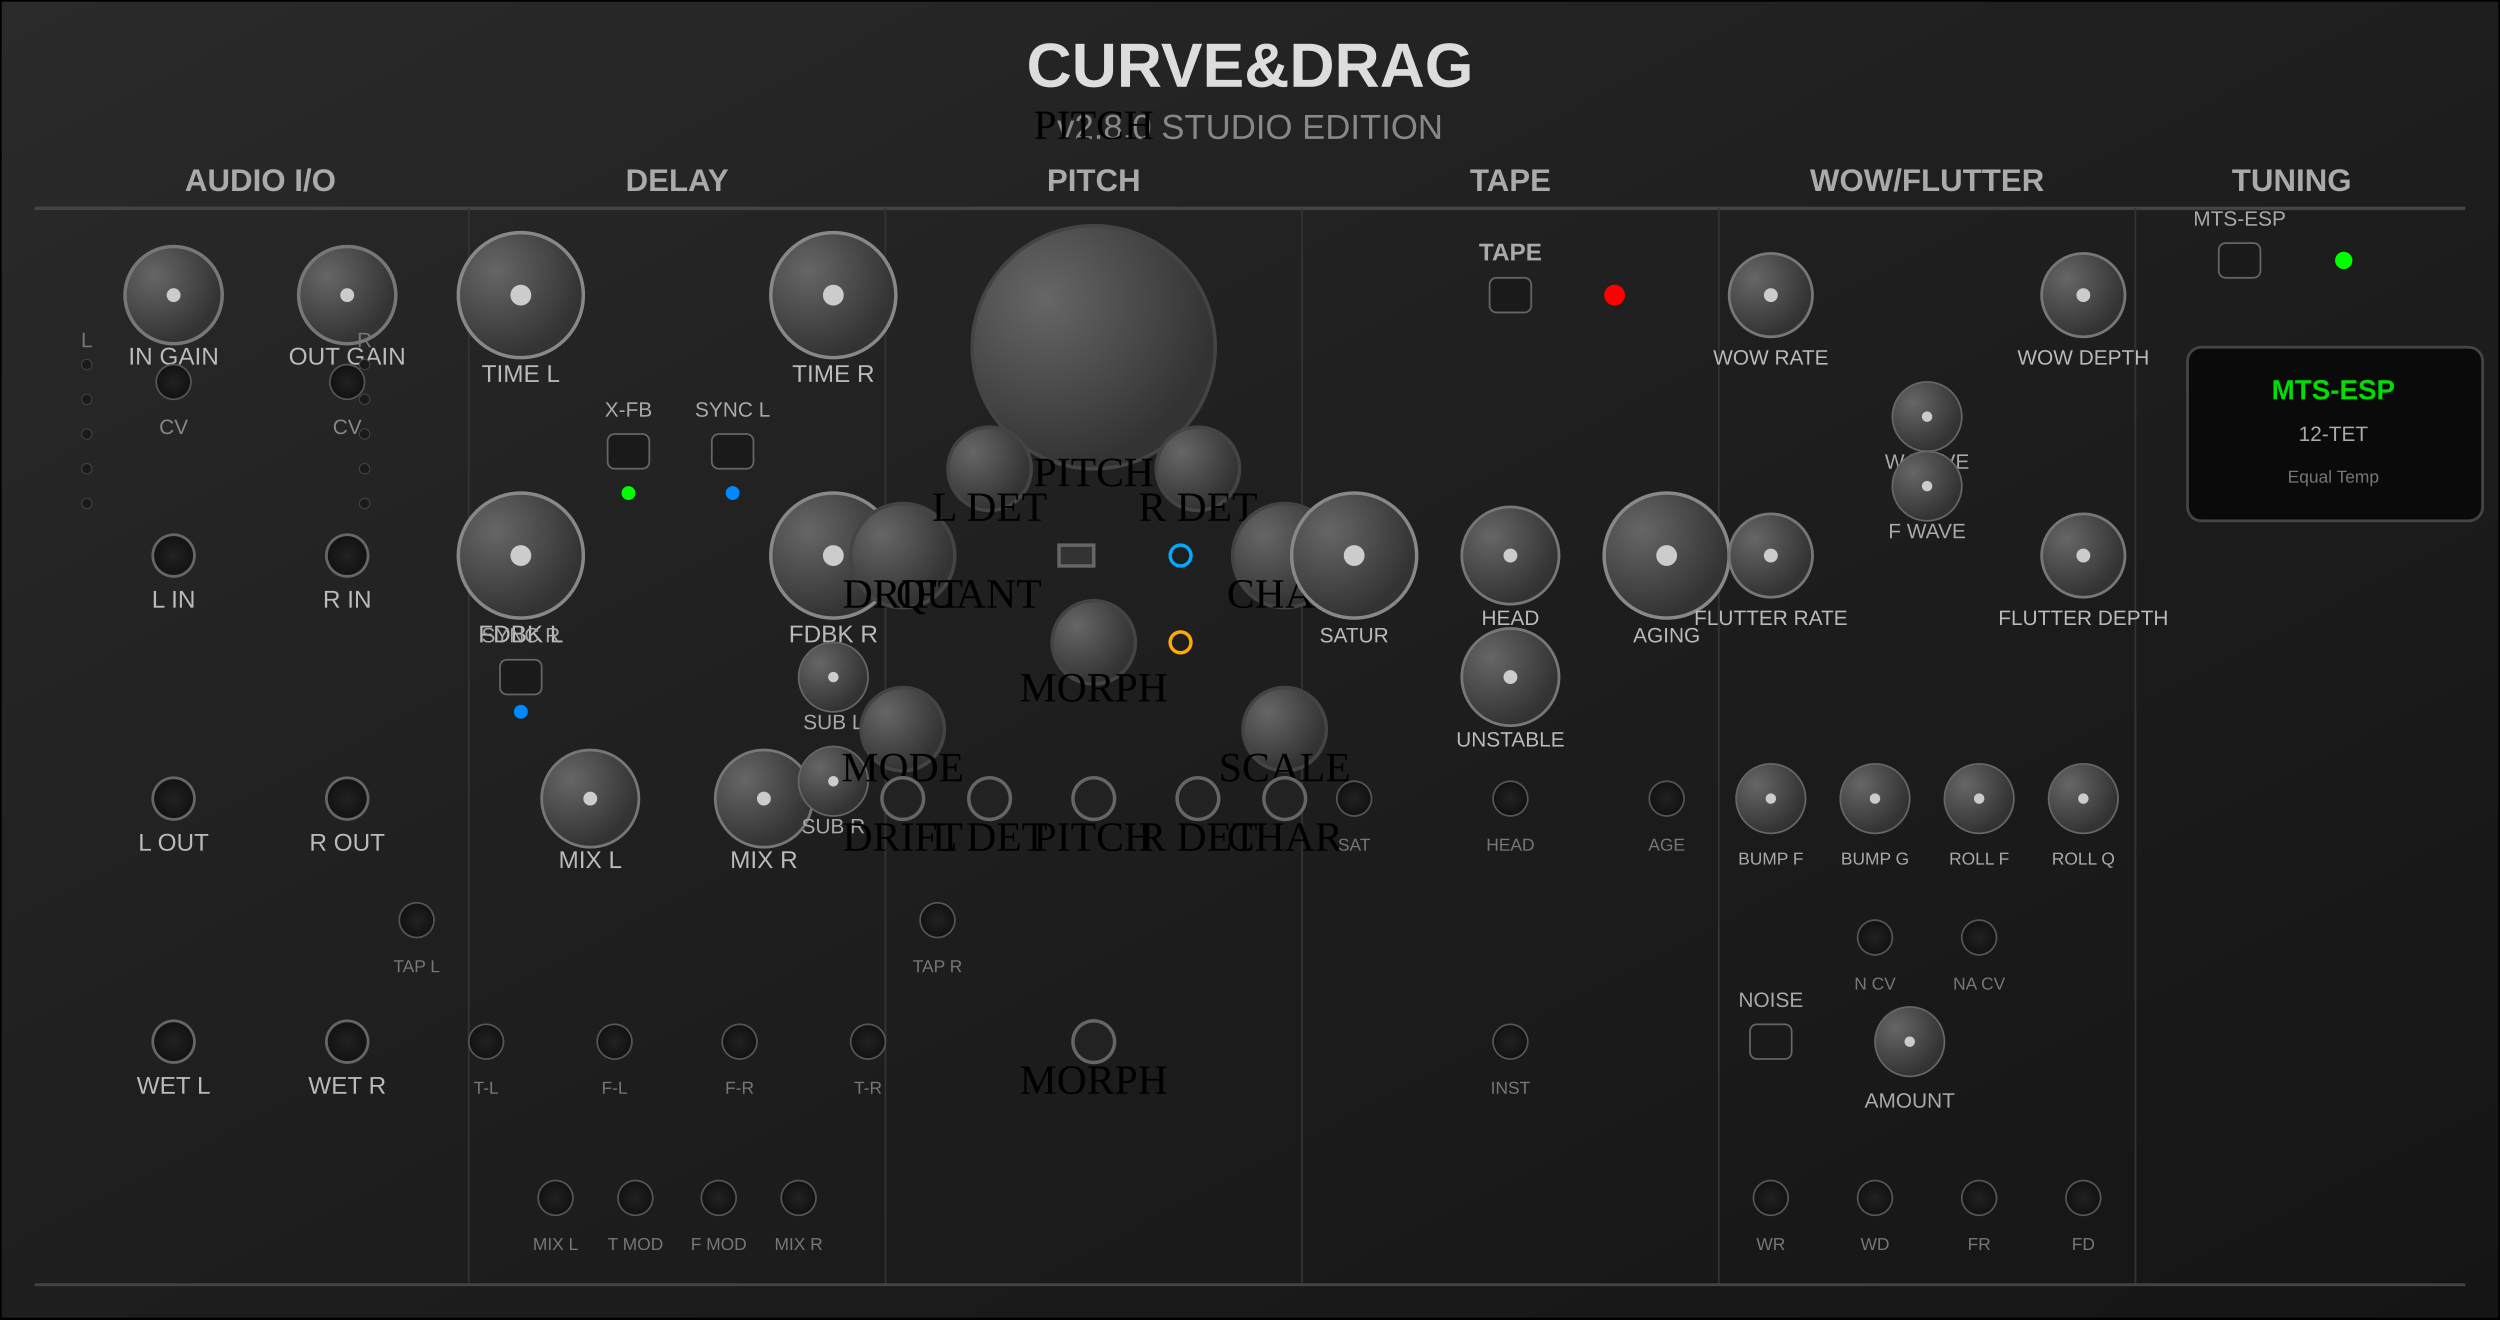
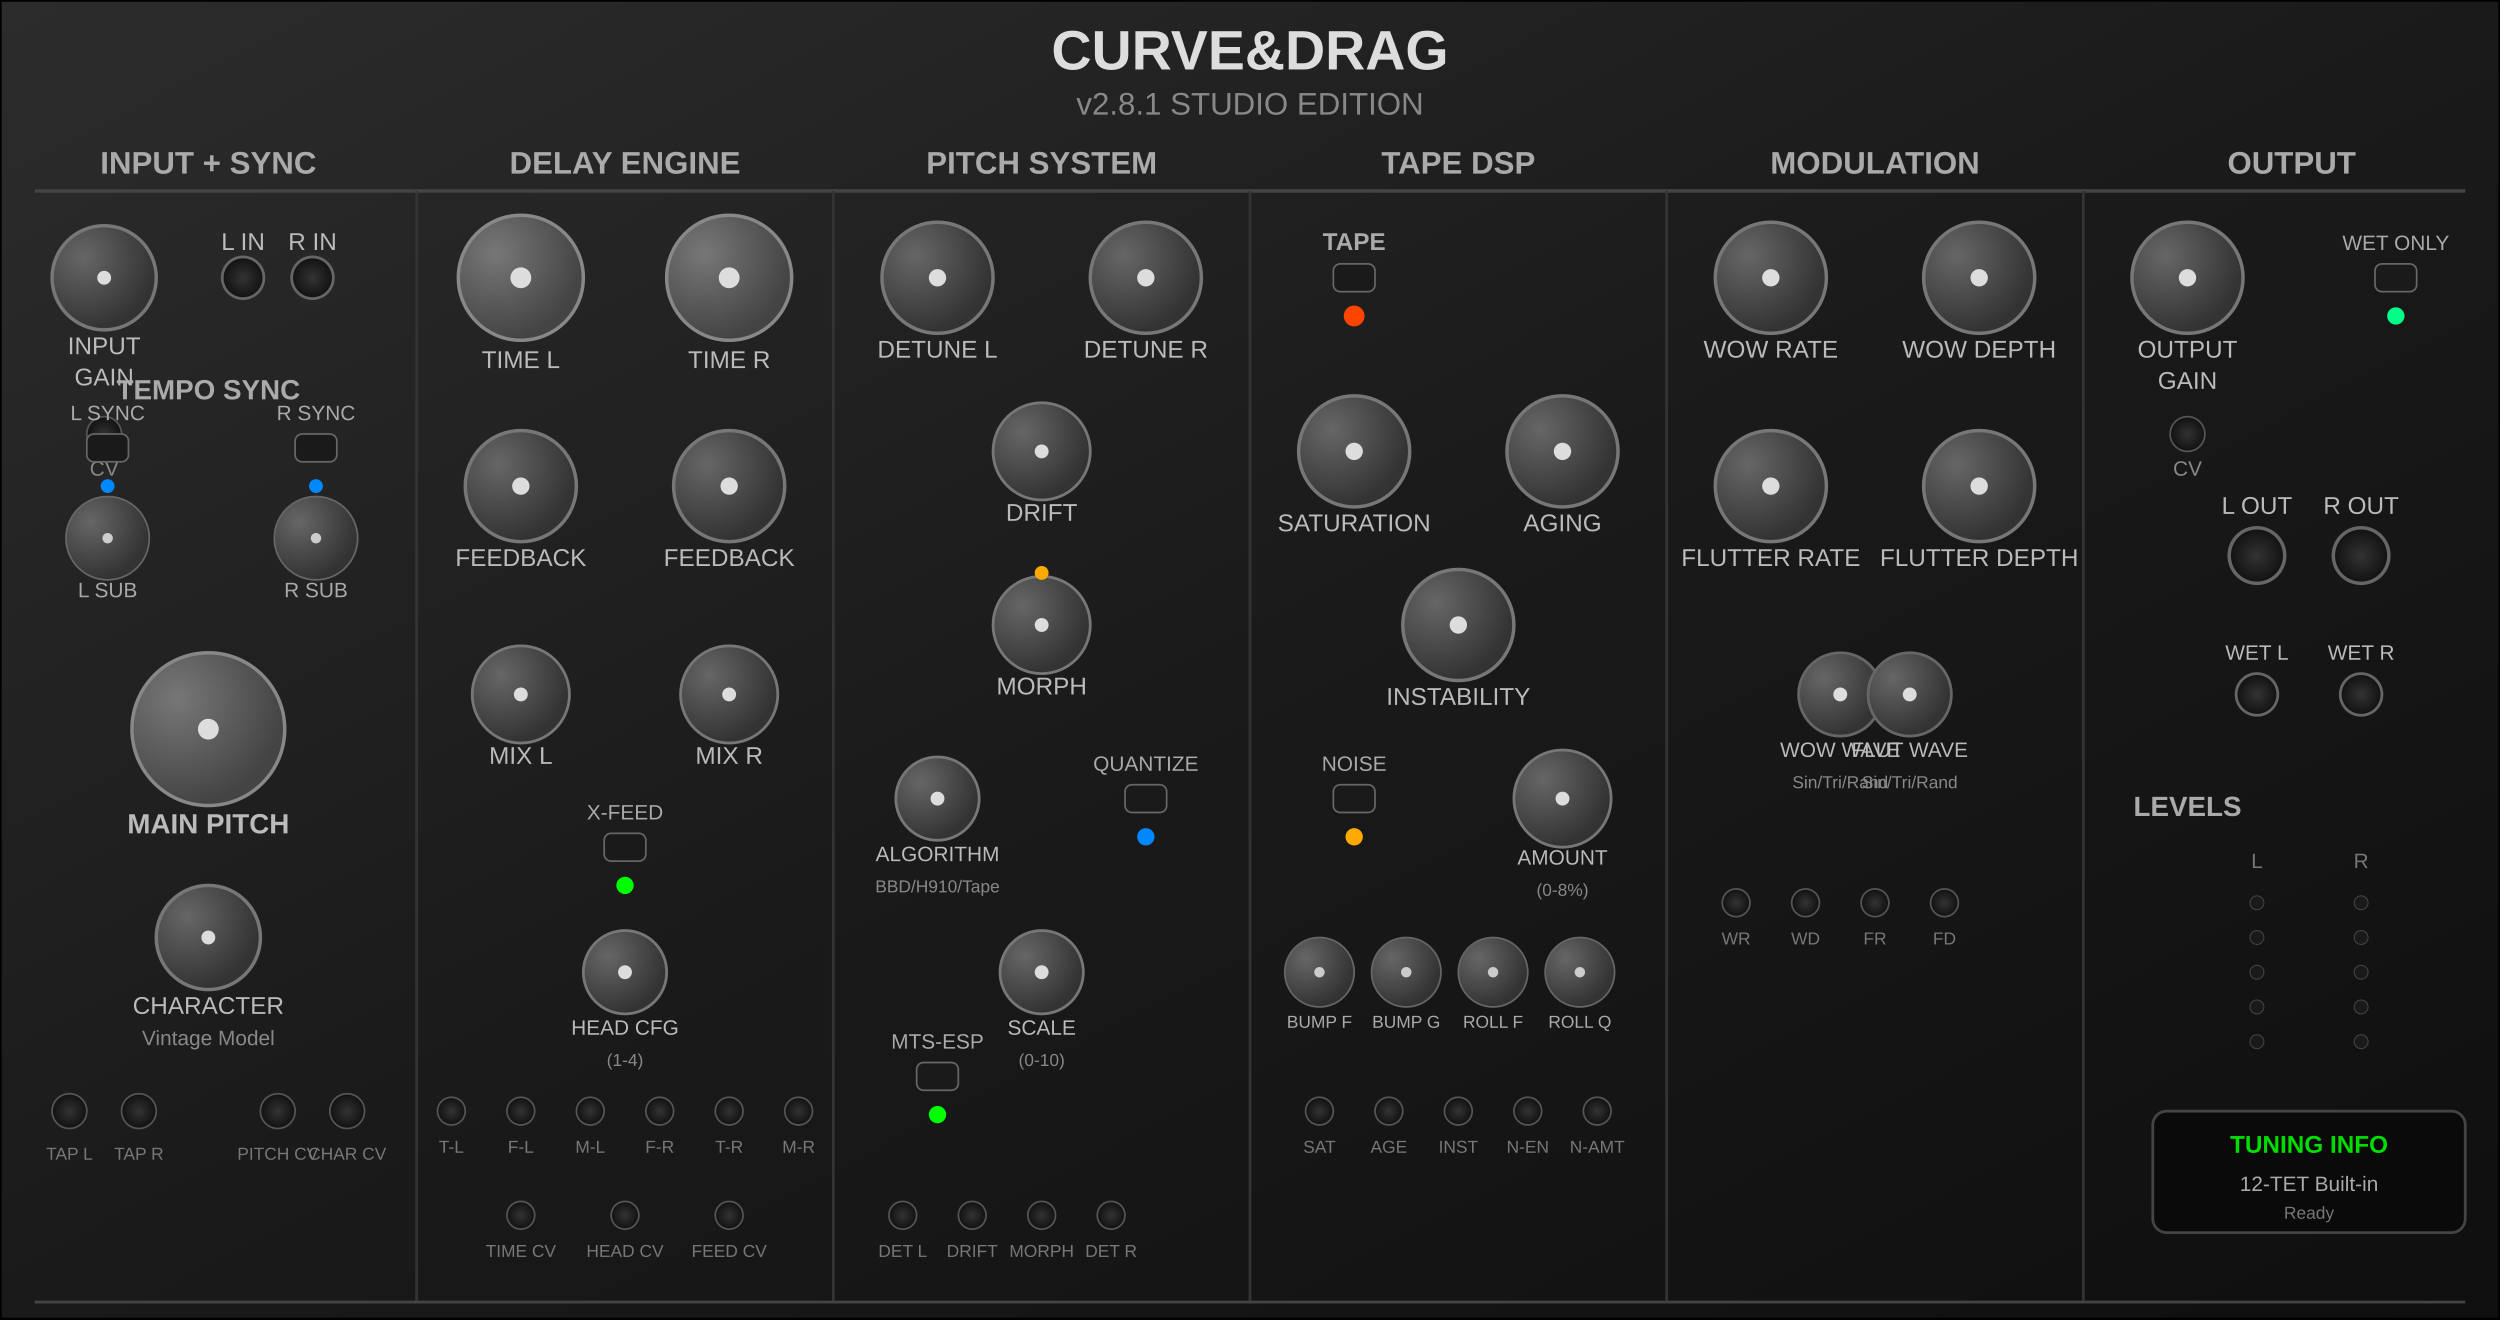
<svg xmlns="http://www.w3.org/2000/svg" width="720" height="380" viewBox="0 0 720 380">
  <defs>
    <linearGradient id="panelGrad" x1="0%" y1="0%" x2="100%" y2="100%">
-       <stop offset="0%" style="stop-color:#2a2a2a;stop-opacity:1" />
-       <stop offset="50%" style="stop-color:#1e1e1e;stop-opacity:1" />
-       <stop offset="100%" style="stop-color:#151515;stop-opacity:1" />
+       <stop offset="0%" style="stop-color:#2c2c2c;stop-opacity:1" />
+       <stop offset="50%" style="stop-color:#1a1a1a;stop-opacity:1" />
+       <stop offset="100%" style="stop-color:#0f0f0f;stop-opacity:1" />
    </linearGradient>
    <radialGradient id="knobGrad" cx="30%" cy="30%" r="70%">
      <stop offset="0%" style="stop-color:#666;stop-opacity:1" />
      <stop offset="100%" style="stop-color:#333;stop-opacity:1" />
    </radialGradient>
+     <radialGradient id="largeKnobGrad" cx="30%" cy="30%" r="70%">
+       <stop offset="0%" style="stop-color:#777;stop-opacity:1" />
+       <stop offset="100%" style="stop-color:#444;stop-opacity:1" />
+     </radialGradient>
    <radialGradient id="portGrad" cx="50%" cy="50%" r="50%">
-       <stop offset="0%" style="stop-color:#222;stop-opacity:1" />
+       <stop offset="0%" style="stop-color:#333;stop-opacity:1" />
      <stop offset="100%" style="stop-color:#111;stop-opacity:1" />
    </radialGradient>
  </defs>
  <rect x="0" y="0" width="720" height="380" fill="url(#panelGrad)" stroke="#000" stroke-width="1" />
-   <text x="360" y="25" font-family="Arial, sans-serif" font-size="18" font-weight="bold" text-anchor="middle" fill="#ddd">CURVE&amp;DRAG</text>
-   <text x="360" y="40" font-family="Arial, sans-serif" font-size="10" text-anchor="middle" fill="#888">v2.8.0 STUDIO EDITION</text>
-   <text x="75" y="55" font-family="Arial, sans-serif" font-size="9" font-weight="bold" text-anchor="middle" fill="#aaa">AUDIO I/O</text>
-   <text x="195" y="55" font-family="Arial, sans-serif" font-size="9" font-weight="bold" text-anchor="middle" fill="#aaa">DELAY</text>
-   <text x="315" y="55" font-family="Arial, sans-serif" font-size="9" font-weight="bold" text-anchor="middle" fill="#aaa">PITCH</text>
-   <text x="435" y="55" font-family="Arial, sans-serif" font-size="9" font-weight="bold" text-anchor="middle" fill="#aaa">TAPE</text>
-   <text x="555" y="55" font-family="Arial, sans-serif" font-size="9" font-weight="bold" text-anchor="middle" fill="#aaa">WOW/FLUTTER</text>
-   <text x="660" y="55" font-family="Arial, sans-serif" font-size="9" font-weight="bold" text-anchor="middle" fill="#aaa">TUNING</text>
-   <line x1="10" y1="60" x2="710" y2="60" stroke="#444" stroke-width="1" />
-   <line x1="135" y1="60" x2="135" y2="370" stroke="#333" stroke-width="0.5" />
-   <line x1="255" y1="60" x2="255" y2="370" stroke="#333" stroke-width="0.5" />
-   <line x1="375" y1="60" x2="375" y2="370" stroke="#333" stroke-width="0.5" />
-   <line x1="495" y1="60" x2="495" y2="370" stroke="#333" stroke-width="0.5" />
-   <line x1="615" y1="60" x2="615" y2="370" stroke="#333" stroke-width="0.5" />
-   <circle cx="50" cy="85" r="14" fill="url(#knobGrad)" stroke="#777" stroke-width="1" />
-   <circle cx="50" cy="85" r="2" fill="#ccc" />
-   <text x="50" y="105" font-family="Arial, sans-serif" font-size="7" text-anchor="middle" fill="#bbb">IN GAIN</text>
-   <circle cx="100" cy="85" r="14" fill="url(#knobGrad)" stroke="#777" stroke-width="1" />
-   <circle cx="100" cy="85" r="2" fill="#ccc" />
-   <text x="100" y="105" font-family="Arial, sans-serif" font-size="7" text-anchor="middle" fill="#bbb">OUT GAIN</text>
-   <circle cx="50" cy="110" r="5" fill="url(#portGrad)" stroke="#555" stroke-width="0.5" />
-   <text x="50" y="125" font-family="Arial, sans-serif" font-size="6" text-anchor="middle" fill="#888">CV</text>
-   <circle cx="100" cy="110" r="5" fill="url(#portGrad)" stroke="#555" stroke-width="0.5" />
-   <text x="100" y="125" font-family="Arial, sans-serif" font-size="6" text-anchor="middle" fill="#888">CV</text>
-   <text x="25" y="100" font-family="Arial, sans-serif" font-size="6" text-anchor="middle" fill="#777">L</text>
-   <text x="105" y="100" font-family="Arial, sans-serif" font-size="6" text-anchor="middle" fill="#777">R</text>
-   <circle cx="25" cy="105" r="1.5" fill="#1a1a1a" stroke="#444" stroke-width="0.3" />
-   <circle cx="25" cy="115" r="1.5" fill="#1a1a1a" stroke="#444" stroke-width="0.3" />
-   <circle cx="25" cy="125" r="1.5" fill="#1a1a1a" stroke="#444" stroke-width="0.3" />
-   <circle cx="25" cy="135" r="1.5" fill="#1a1a1a" stroke="#444" stroke-width="0.3" />
-   <circle cx="25" cy="145" r="1.5" fill="#1a1a1a" stroke="#444" stroke-width="0.3" />
-   <circle cx="105" cy="105" r="1.5" fill="#1a1a1a" stroke="#444" stroke-width="0.3" />
-   <circle cx="105" cy="115" r="1.5" fill="#1a1a1a" stroke="#444" stroke-width="0.3" />
-   <circle cx="105" cy="125" r="1.5" fill="#1a1a1a" stroke="#444" stroke-width="0.3" />
-   <circle cx="105" cy="135" r="1.5" fill="#1a1a1a" stroke="#444" stroke-width="0.3" />
-   <circle cx="105" cy="145" r="1.5" fill="#1a1a1a" stroke="#444" stroke-width="0.3" />
-   <circle cx="50" cy="160" r="6" fill="url(#portGrad)" stroke="#666" stroke-width="0.8" />
-   <text x="50" y="175" font-family="Arial, sans-serif" font-size="7" text-anchor="middle" fill="#bbb">L IN</text>
-   <circle cx="100" cy="160" r="6" fill="url(#portGrad)" stroke="#666" stroke-width="0.8" />
-   <text x="100" y="175" font-family="Arial, sans-serif" font-size="7" text-anchor="middle" fill="#bbb">R IN</text>
-   <circle cx="50" cy="230" r="6" fill="url(#portGrad)" stroke="#666" stroke-width="0.8" />
-   <text x="50" y="245" font-family="Arial, sans-serif" font-size="7" text-anchor="middle" fill="#bbb">L OUT</text>
-   <circle cx="100" cy="230" r="6" fill="url(#portGrad)" stroke="#666" stroke-width="0.8" />
-   <text x="100" y="245" font-family="Arial, sans-serif" font-size="7" text-anchor="middle" fill="#bbb">R OUT</text>
-   <circle cx="50" cy="300" r="6" fill="url(#portGrad)" stroke="#666" stroke-width="0.8" />
-   <text x="50" y="315" font-family="Arial, sans-serif" font-size="7" text-anchor="middle" fill="#bbb">WET L</text>
-   <circle cx="100" cy="300" r="6" fill="url(#portGrad)" stroke="#666" stroke-width="0.8" />
-   <text x="100" y="315" font-family="Arial, sans-serif" font-size="7" text-anchor="middle" fill="#bbb">WET R</text>
-   <circle cx="150" cy="85" r="18" fill="url(#knobGrad)" stroke="#888" stroke-width="1" />
-   <circle cx="150" cy="85" r="3" fill="#ccc" />
-   <text x="150" y="110" font-family="Arial, sans-serif" font-size="7" text-anchor="middle" fill="#bbb">TIME L</text>
-   <circle cx="240" cy="85" r="18" fill="url(#knobGrad)" stroke="#888" stroke-width="1" />
-   <circle cx="240" cy="85" r="3" fill="#ccc" />
-   <text x="240" y="110" font-family="Arial, sans-serif" font-size="7" text-anchor="middle" fill="#bbb">TIME R</text>
-   <circle cx="150" cy="160" r="18" fill="url(#knobGrad)" stroke="#888" stroke-width="1" />
-   <circle cx="150" cy="160" r="3" fill="#ccc" />
-   <text x="150" y="185" font-family="Arial, sans-serif" font-size="7" text-anchor="middle" fill="#bbb">FDBK L</text>
-   <circle cx="240" cy="160" r="18" fill="url(#knobGrad)" stroke="#888" stroke-width="1" />
-   <circle cx="240" cy="160" r="3" fill="#ccc" />
-   <text x="240" y="185" font-family="Arial, sans-serif" font-size="7" text-anchor="middle" fill="#bbb">FDBK R</text>
-   <rect x="175" y="125" width="12" height="10" rx="2" fill="#1a1a1a" stroke="#666" stroke-width="0.5" />
-   <text x="181" y="120" font-family="Arial, sans-serif" font-size="6" text-anchor="middle" fill="#aaa">X-FB</text>
-   <circle cx="181" cy="142" r="2" fill="#00ff00" />
-   <rect x="205" y="125" width="12" height="10" rx="2" fill="#1a1a1a" stroke="#666" stroke-width="0.5" />
-   <text x="211" y="120" font-family="Arial, sans-serif" font-size="6" text-anchor="middle" fill="#aaa">SYNC L</text>
-   <circle cx="211" cy="142" r="2" fill="#0088ff" />
-   <rect x="144" y="190" width="12" height="10" rx="2" fill="#1a1a1a" stroke="#666" stroke-width="0.5" />
-   <text x="150" y="185" font-family="Arial, sans-serif" font-size="6" text-anchor="middle" fill="#aaa">SYNC R</text>
-   <circle cx="150" cy="205" r="2" fill="#0088ff" />
-   <circle cx="170" cy="230" r="14" fill="url(#knobGrad)" stroke="#777" stroke-width="0.8" />
-   <circle cx="170" cy="230" r="2" fill="#ccc" />
-   <text x="170" y="250" font-family="Arial, sans-serif" font-size="7" text-anchor="middle" fill="#bbb">MIX L</text>
-   <circle cx="220" cy="230" r="14" fill="url(#knobGrad)" stroke="#777" stroke-width="0.8" />
-   <circle cx="220" cy="230" r="2" fill="#ccc" />
-   <text x="220" y="250" font-family="Arial, sans-serif" font-size="7" text-anchor="middle" fill="#bbb">MIX R</text>
-   <circle cx="240" cy="195" r="10" fill="url(#knobGrad)" stroke="#666" stroke-width="0.5" />
-   <circle cx="240" cy="195" r="1.5" fill="#ccc" />
-   <text x="240" y="210" font-family="Arial, sans-serif" font-size="6" text-anchor="middle" fill="#aaa">SUB L</text>
-   <circle cx="240" cy="225" r="10" fill="url(#knobGrad)" stroke="#666" stroke-width="0.5" />
-   <circle cx="240" cy="225" r="1.5" fill="#ccc" />
-   <text x="240" y="240" font-family="Arial, sans-serif" font-size="6" text-anchor="middle" fill="#aaa">SUB R</text>
-   <circle cx="120" cy="265" r="5" fill="url(#portGrad)" stroke="#555" stroke-width="0.5" />
-   <text x="120" y="280" font-family="Arial, sans-serif" font-size="5" text-anchor="middle" fill="#777">TAP L</text>
-   <circle cx="270" cy="265" r="5" fill="url(#portGrad)" stroke="#555" stroke-width="0.5" />
-   <text x="270" y="280" font-family="Arial, sans-serif" font-size="5" text-anchor="middle" fill="#777">TAP R</text>
-   <circle cx="140" cy="300" r="5" fill="url(#portGrad)" stroke="#555" stroke-width="0.5" />
-   <text x="140" y="315" font-family="Arial, sans-serif" font-size="5" text-anchor="middle" fill="#777">T-L</text>
-   <circle cx="177" cy="300" r="5" fill="url(#portGrad)" stroke="#555" stroke-width="0.5" />
-   <text x="177" y="315" font-family="Arial, sans-serif" font-size="5" text-anchor="middle" fill="#777">F-L</text>
-   <circle cx="213" cy="300" r="5" fill="url(#portGrad)" stroke="#555" stroke-width="0.5" />
-   <text x="213" y="315" font-family="Arial, sans-serif" font-size="5" text-anchor="middle" fill="#777">F-R</text>
-   <circle cx="250" cy="300" r="5" fill="url(#portGrad)" stroke="#555" stroke-width="0.5" />
-   <text x="250" y="315" font-family="Arial, sans-serif" font-size="5" text-anchor="middle" fill="#777">T-R</text>
-   <circle cx="160" cy="345" r="5" fill="url(#portGrad)" stroke="#555" stroke-width="0.5" />
-   <text x="160" y="360" font-family="Arial, sans-serif" font-size="5" text-anchor="middle" fill="#777">MIX L</text>
-   <circle cx="183" cy="345" r="5" fill="url(#portGrad)" stroke="#555" stroke-width="0.5" />
-   <text x="183" y="360" font-family="Arial, sans-serif" font-size="5" text-anchor="middle" fill="#777">T MOD</text>
-   <circle cx="207" cy="345" r="5" fill="url(#portGrad)" stroke="#555" stroke-width="0.5" />
-   <text x="207" y="360" font-family="Arial, sans-serif" font-size="5" text-anchor="middle" fill="#777">F MOD</text>
-   <circle cx="230" cy="345" r="5" fill="url(#portGrad)" stroke="#555" stroke-width="0.5" />
-   <text x="230" y="360" font-family="Arial, sans-serif" font-size="5" text-anchor="middle" fill="#777">MIX R</text>
-   <text x="315" y="40" text-anchor="middle" class="section-title">PITCH</text>
-   <circle cx="315" cy="100" r="35" fill="url(#knobGrad)" stroke="#444" />
-   <text x="315" y="140" text-anchor="middle" class="label">PITCH</text>
-   <circle cx="260" cy="160" r="15" fill="url(#knobGrad)" stroke="#444" />
-   <text x="260" y="175" text-anchor="middle" class="label">DRIFT</text>
-   <circle cx="285" cy="135" r="12" fill="url(#knobGrad)" stroke="#444" />
-   <text x="285" y="150" text-anchor="middle" class="small-label">L DET</text>
-   <circle cx="345" cy="135" r="12" fill="url(#knobGrad)" stroke="#444" />
-   <text x="345" y="150" text-anchor="middle" class="small-label">R DET</text>
-   <circle cx="370" cy="160" r="15" fill="url(#knobGrad)" stroke="#444" />
-   <text x="370" y="175" text-anchor="middle" class="label">CHAR</text>
-   <rect x="305" y="157" width="10" height="6" fill="#333" stroke="#666" />
-   <text x="300" y="175" text-anchor="end" class="label">QUANT</text>
-   <circle cx="340" cy="160" r="3" fill="none" stroke="#00aaff" />
-   <circle cx="315" cy="185" r="12" fill="url(#knobGrad)" stroke="#444" />
-   <text x="315" y="202" text-anchor="middle" class="label">MORPH</text>
-   <circle cx="340" cy="185" r="3" fill="none" stroke="#ffaa00" />
-   <circle cx="260" cy="210" r="12" fill="url(#knobGrad)" stroke="#444" />
-   <text x="260" y="225" text-anchor="middle" class="small-label">MODE</text>
-   <circle cx="370" cy="210" r="12" fill="url(#knobGrad)" stroke="#444" />
-   <text x="370" y="225" text-anchor="middle" class="small-label">SCALE</text>
-   <circle cx="260" cy="230" r="6" fill="#222" stroke="#666" />
-   <circle cx="285" cy="230" r="6" fill="#222" stroke="#666" />
-   <circle cx="315" cy="230" r="6" fill="#222" stroke="#666" />
-   <circle cx="345" cy="230" r="6" fill="#222" stroke="#666" />
-   <circle cx="370" cy="230" r="6" fill="#222" stroke="#666" />
-   <circle cx="315" cy="300" r="6" fill="#222" stroke="#666" />
-   <text x="260" y="245" text-anchor="middle" class="cv-label">DRIFT</text>
-   <text x="285" y="245" text-anchor="middle" class="cv-label">L DET</text>
-   <text x="315" y="245" text-anchor="middle" class="cv-label">PITCH</text>
-   <text x="345" y="245" text-anchor="middle" class="cv-label">R DET</text>
-   <text x="370" y="245" text-anchor="middle" class="cv-label">CHAR</text>
-   <text x="315" y="315" text-anchor="middle" class="cv-label">MORPH</text>
-   <rect x="429" y="80" width="12" height="10" rx="2" fill="#1a1a1a" stroke="#666" stroke-width="0.5" />
-   <text x="435" y="75" font-family="Arial, sans-serif" font-size="7" font-weight="bold" text-anchor="middle" fill="#aaa">TAPE</text>
-   <circle cx="465" cy="85" r="3" fill="#ff0000" />
-   <circle cx="390" cy="160" r="18" fill="url(#knobGrad)" stroke="#888" stroke-width="1" />
-   <circle cx="390" cy="160" r="3" fill="#ccc" />
-   <text x="390" y="185" font-family="Arial, sans-serif" font-size="6" text-anchor="middle" fill="#bbb">SATUR</text>
-   <circle cx="435" cy="160" r="14" fill="url(#knobGrad)" stroke="#777" stroke-width="0.8" />
-   <circle cx="435" cy="160" r="2" fill="#ccc" />
-   <text x="435" y="180" font-family="Arial, sans-serif" font-size="6" text-anchor="middle" fill="#bbb">HEAD</text>
-   <circle cx="480" cy="160" r="18" fill="url(#knobGrad)" stroke="#888" stroke-width="1" />
-   <circle cx="480" cy="160" r="3" fill="#ccc" />
-   <text x="480" y="185" font-family="Arial, sans-serif" font-size="6" text-anchor="middle" fill="#bbb">AGING</text>
-   <circle cx="435" cy="195" r="14" fill="url(#knobGrad)" stroke="#777" stroke-width="0.8" />
-   <circle cx="435" cy="195" r="2" fill="#ccc" />
-   <text x="435" y="215" font-family="Arial, sans-serif" font-size="6" text-anchor="middle" fill="#bbb">UNSTABLE</text>
-   <circle cx="390" cy="230" r="5" fill="url(#portGrad)" stroke="#555" stroke-width="0.5" />
-   <text x="390" y="245" font-family="Arial, sans-serif" font-size="5" text-anchor="middle" fill="#777">SAT</text>
-   <circle cx="435" cy="230" r="5" fill="url(#portGrad)" stroke="#555" stroke-width="0.5" />
-   <text x="435" y="245" font-family="Arial, sans-serif" font-size="5" text-anchor="middle" fill="#777">HEAD</text>
-   <circle cx="480" cy="230" r="5" fill="url(#portGrad)" stroke="#555" stroke-width="0.5" />
-   <text x="480" y="245" font-family="Arial, sans-serif" font-size="5" text-anchor="middle" fill="#777">AGE</text>
-   <circle cx="435" cy="300" r="5" fill="url(#portGrad)" stroke="#555" stroke-width="0.5" />
-   <text x="435" y="315" font-family="Arial, sans-serif" font-size="5" text-anchor="middle" fill="#777">INST</text>
-   <circle cx="510" cy="85" r="12" fill="url(#knobGrad)" stroke="#777" stroke-width="0.8" />
-   <circle cx="510" cy="85" r="2" fill="#ccc" />
-   <text x="510" y="105" font-family="Arial, sans-serif" font-size="6" text-anchor="middle" fill="#bbb">WOW RATE</text>
-   <circle cx="600" cy="85" r="12" fill="url(#knobGrad)" stroke="#777" stroke-width="0.8" />
-   <circle cx="600" cy="85" r="2" fill="#ccc" />
-   <text x="600" y="105" font-family="Arial, sans-serif" font-size="6" text-anchor="middle" fill="#bbb">WOW DEPTH</text>
-   <circle cx="510" cy="160" r="12" fill="url(#knobGrad)" stroke="#777" stroke-width="0.8" />
-   <circle cx="510" cy="160" r="2" fill="#ccc" />
-   <text x="510" y="180" font-family="Arial, sans-serif" font-size="6" text-anchor="middle" fill="#bbb">FLUTTER RATE</text>
-   <circle cx="600" cy="160" r="12" fill="url(#knobGrad)" stroke="#777" stroke-width="0.8" />
-   <circle cx="600" cy="160" r="2" fill="#ccc" />
-   <text x="600" y="180" font-family="Arial, sans-serif" font-size="6" text-anchor="middle" fill="#bbb">FLUTTER DEPTH</text>
-   <circle cx="555" cy="120" r="10" fill="url(#knobGrad)" stroke="#666" stroke-width="0.5" />
-   <circle cx="555" cy="120" r="1.5" fill="#ccc" />
-   <text x="555" y="135" font-family="Arial, sans-serif" font-size="6" text-anchor="middle" fill="#aaa">W WAVE</text>
-   <circle cx="555" cy="140" r="10" fill="url(#knobGrad)" stroke="#666" stroke-width="0.5" />
-   <circle cx="555" cy="140" r="1.5" fill="#ccc" />
-   <text x="555" y="155" font-family="Arial, sans-serif" font-size="6" text-anchor="middle" fill="#aaa">F WAVE</text>
-   <circle cx="510" cy="230" r="10" fill="url(#knobGrad)" stroke="#666" stroke-width="0.5" />
-   <circle cx="510" cy="230" r="1.5" fill="#ccc" />
-   <text x="510" y="249" font-family="Arial, sans-serif" font-size="5" text-anchor="middle" fill="#aaa">BUMP F</text>
-   <circle cx="540" cy="230" r="10" fill="url(#knobGrad)" stroke="#666" stroke-width="0.5" />
-   <circle cx="540" cy="230" r="1.5" fill="#ccc" />
-   <text x="540" y="249" font-family="Arial, sans-serif" font-size="5" text-anchor="middle" fill="#aaa">BUMP G</text>
-   <circle cx="570" cy="230" r="10" fill="url(#knobGrad)" stroke="#666" stroke-width="0.5" />
-   <circle cx="570" cy="230" r="1.5" fill="#ccc" />
-   <text x="570" y="249" font-family="Arial, sans-serif" font-size="5" text-anchor="middle" fill="#aaa">ROLL F</text>
-   <circle cx="600" cy="230" r="10" fill="url(#knobGrad)" stroke="#666" stroke-width="0.5" />
-   <circle cx="600" cy="230" r="1.5" fill="#ccc" />
-   <text x="600" y="249" font-family="Arial, sans-serif" font-size="5" text-anchor="middle" fill="#aaa">ROLL Q</text>
-   <rect x="504" y="295" width="12" height="10" rx="2" fill="#1a1a1a" stroke="#666" stroke-width="0.5" />
-   <text x="510" y="290" font-family="Arial, sans-serif" font-size="6" text-anchor="middle" fill="#aaa">NOISE</text>
-   <circle cx="550" cy="300" r="10" fill="url(#knobGrad)" stroke="#666" stroke-width="0.5" />
-   <circle cx="550" cy="300" r="1.5" fill="#ccc" />
-   <text x="550" y="319" font-family="Arial, sans-serif" font-size="6" text-anchor="middle" fill="#aaa">AMOUNT</text>
-   <circle cx="540" cy="270" r="5" fill="url(#portGrad)" stroke="#555" stroke-width="0.5" />
-   <text x="540" y="285" font-family="Arial, sans-serif" font-size="5" text-anchor="middle" fill="#777">N CV</text>
-   <circle cx="570" cy="270" r="5" fill="url(#portGrad)" stroke="#555" stroke-width="0.5" />
-   <text x="570" y="285" font-family="Arial, sans-serif" font-size="5" text-anchor="middle" fill="#777">NA CV</text>
-   <circle cx="510" cy="345" r="5" fill="url(#portGrad)" stroke="#555" stroke-width="0.5" />
-   <text x="510" y="360" font-family="Arial, sans-serif" font-size="5" text-anchor="middle" fill="#777">WR</text>
-   <circle cx="540" cy="345" r="5" fill="url(#portGrad)" stroke="#555" stroke-width="0.5" />
-   <text x="540" y="360" font-family="Arial, sans-serif" font-size="5" text-anchor="middle" fill="#777">WD</text>
-   <circle cx="570" cy="345" r="5" fill="url(#portGrad)" stroke="#555" stroke-width="0.5" />
-   <text x="570" y="360" font-family="Arial, sans-serif" font-size="5" text-anchor="middle" fill="#777">FR</text>
-   <circle cx="600" cy="345" r="5" fill="url(#portGrad)" stroke="#555" stroke-width="0.5" />
-   <text x="600" y="360" font-family="Arial, sans-serif" font-size="5" text-anchor="middle" fill="#777">FD</text>
-   <rect x="639" y="70" width="12" height="10" rx="2" fill="#1a1a1a" stroke="#666" stroke-width="0.5" />
-   <text x="645" y="65" font-family="Arial, sans-serif" font-size="6" text-anchor="middle" fill="#aaa">MTS-ESP</text>
-   <circle cx="675" cy="75" r="2.5" fill="#00ff00" />
-   <rect x="630" y="100" width="85" height="50" rx="4" fill="#0a0a0a" stroke="#444" stroke-width="0.8" />
-   <text x="672" y="115" font-family="Arial, sans-serif" font-size="8" font-weight="bold" text-anchor="middle" fill="#00dd00">MTS-ESP</text>
-   <text x="672" y="127" font-family="Arial, sans-serif" font-size="6" text-anchor="middle" fill="#aaa">12-TET</text>
-   <text x="672" y="139" font-family="Arial, sans-serif" font-size="5" text-anchor="middle" fill="#777">Equal Temp</text>
-   <line x1="10" y1="370" x2="710" y2="370" stroke="#444" stroke-width="0.8" />
+   <text x="360" y="20" font-family="Arial, sans-serif" font-size="16" font-weight="bold" text-anchor="middle" fill="#ddd">CURVE&amp;DRAG</text>
+   <text x="360" y="33" font-family="Arial, sans-serif" font-size="9" text-anchor="middle" fill="#888">v2.8.1 STUDIO EDITION</text>
+   <text x="60" y="50" font-family="Arial, sans-serif" font-size="9" font-weight="bold" text-anchor="middle" fill="#aaa">INPUT + SYNC</text>
+   <text x="180" y="50" font-family="Arial, sans-serif" font-size="9" font-weight="bold" text-anchor="middle" fill="#aaa">DELAY ENGINE</text>
+   <text x="300" y="50" font-family="Arial, sans-serif" font-size="9" font-weight="bold" text-anchor="middle" fill="#aaa">PITCH SYSTEM</text>
+   <text x="420" y="50" font-family="Arial, sans-serif" font-size="9" font-weight="bold" text-anchor="middle" fill="#aaa">TAPE DSP</text>
+   <text x="540" y="50" font-family="Arial, sans-serif" font-size="9" font-weight="bold" text-anchor="middle" fill="#aaa">MODULATION</text>
+   <text x="660" y="50" font-family="Arial, sans-serif" font-size="9" font-weight="bold" text-anchor="middle" fill="#aaa">OUTPUT</text>
+   <line x1="10" y1="55" x2="710" y2="55" stroke="#444" stroke-width="1" />
+   <line x1="120" y1="55" x2="120" y2="375" stroke="#333" stroke-width="0.8" />
+   <line x1="240" y1="55" x2="240" y2="375" stroke="#333" stroke-width="0.8" />
+   <line x1="360" y1="55" x2="360" y2="375" stroke="#333" stroke-width="0.8" />
+   <line x1="480" y1="55" x2="480" y2="375" stroke="#333" stroke-width="0.8" />
+   <line x1="600" y1="55" x2="600" y2="375" stroke="#333" stroke-width="0.8" />
+   <circle cx="30" cy="80" r="15" fill="url(#knobGrad)" stroke="#777" stroke-width="1" />
+   <circle cx="30" cy="80" r="2" fill="#ddd" />
+   <text x="30" y="102" font-family="Arial, sans-serif" font-size="7" text-anchor="middle" fill="#bbb">INPUT</text>
+   <text x="30" y="111" font-family="Arial, sans-serif" font-size="7" text-anchor="middle" fill="#bbb">GAIN</text>
+   <circle cx="30" cy="125" r="5" fill="url(#portGrad)" stroke="#555" stroke-width="0.5" />
+   <text x="30" y="137" font-family="Arial, sans-serif" font-size="6" text-anchor="middle" fill="#888">CV</text>
+   <circle cx="70" cy="80" r="6" fill="url(#portGrad)" stroke="#666" stroke-width="0.8" />
+   <text x="70" y="72" font-family="Arial, sans-serif" font-size="7" text-anchor="middle" fill="#bbb">L IN</text>
+   <circle cx="90" cy="80" r="6" fill="url(#portGrad)" stroke="#666" stroke-width="0.8" />
+   <text x="90" y="72" font-family="Arial, sans-serif" font-size="7" text-anchor="middle" fill="#bbb">R IN</text>
+   <text x="60" y="115" font-family="Arial, sans-serif" font-size="8" font-weight="bold" text-anchor="middle" fill="#aaa">TEMPO SYNC</text>
+   <rect x="25" y="125" width="12" height="8" rx="2" fill="#1a1a1a" stroke="#666" stroke-width="0.5" />
+   <text x="31" y="121" font-family="Arial, sans-serif" font-size="6" text-anchor="middle" fill="#aaa">L SYNC</text>
+   <circle cx="31" cy="140" r="2" fill="#0088ff" />
+   <circle cx="31" cy="155" r="12" fill="url(#knobGrad)" stroke="#666" stroke-width="0.5" />
+   <circle cx="31" cy="155" r="1.5" fill="#ccc" />
+   <text x="31" y="172" font-family="Arial, sans-serif" font-size="6" text-anchor="middle" fill="#aaa">L SUB</text>
+   <rect x="85" y="125" width="12" height="8" rx="2" fill="#1a1a1a" stroke="#666" stroke-width="0.5" />
+   <text x="91" y="121" font-family="Arial, sans-serif" font-size="6" text-anchor="middle" fill="#aaa">R SYNC</text>
+   <circle cx="91" cy="140" r="2" fill="#0088ff" />
+   <circle cx="91" cy="155" r="12" fill="url(#knobGrad)" stroke="#666" stroke-width="0.5" />
+   <circle cx="91" cy="155" r="1.5" fill="#ccc" />
+   <text x="91" y="172" font-family="Arial, sans-serif" font-size="6" text-anchor="middle" fill="#aaa">R SUB</text>
+   <circle cx="60" cy="210" r="22" fill="url(#largeKnobGrad)" stroke="#888" stroke-width="1" />
+   <circle cx="60" cy="210" r="3" fill="#ddd" />
+   <text x="60" y="240" font-family="Arial, sans-serif" font-size="8" font-weight="bold" text-anchor="middle" fill="#bbb">MAIN PITCH</text>
+   <circle cx="60" cy="270" r="15" fill="url(#knobGrad)" stroke="#777" stroke-width="1" />
+   <circle cx="60" cy="270" r="2" fill="#ddd" />
+   <text x="60" y="292" font-family="Arial, sans-serif" font-size="7" text-anchor="middle" fill="#bbb">CHARACTER</text>
+   <text x="60" y="301" font-family="Arial, sans-serif" font-size="6" text-anchor="middle" fill="#888">Vintage Model</text>
+   <circle cx="20" cy="320" r="5" fill="url(#portGrad)" stroke="#555" stroke-width="0.5" />
+   <text x="20" y="334" font-family="Arial, sans-serif" font-size="5" text-anchor="middle" fill="#777">TAP L</text>
+   <circle cx="40" cy="320" r="5" fill="url(#portGrad)" stroke="#555" stroke-width="0.5" />
+   <text x="40" y="334" font-family="Arial, sans-serif" font-size="5" text-anchor="middle" fill="#777">TAP R</text>
+   <circle cx="80" cy="320" r="5" fill="url(#portGrad)" stroke="#555" stroke-width="0.5" />
+   <text x="80" y="334" font-family="Arial, sans-serif" font-size="5" text-anchor="middle" fill="#777">PITCH CV</text>
+   <circle cx="100" cy="320" r="5" fill="url(#portGrad)" stroke="#555" stroke-width="0.5" />
+   <text x="100" y="334" font-family="Arial, sans-serif" font-size="5" text-anchor="middle" fill="#777">CHAR CV</text>
+   <circle cx="150" cy="80" r="18" fill="url(#largeKnobGrad)" stroke="#888" stroke-width="1" />
+   <circle cx="150" cy="80" r="3" fill="#ddd" />
+   <text x="150" y="106" font-family="Arial, sans-serif" font-size="7" text-anchor="middle" fill="#bbb">TIME L</text>
+   <circle cx="210" cy="80" r="18" fill="url(#largeKnobGrad)" stroke="#888" stroke-width="1" />
+   <circle cx="210" cy="80" r="3" fill="#ddd" />
+   <text x="210" y="106" font-family="Arial, sans-serif" font-size="7" text-anchor="middle" fill="#bbb">TIME R</text>
+   <circle cx="150" cy="140" r="16" fill="url(#knobGrad)" stroke="#777" stroke-width="1" />
+   <circle cx="150" cy="140" r="2.5" fill="#ddd" />
+   <text x="150" y="163" font-family="Arial, sans-serif" font-size="7" text-anchor="middle" fill="#bbb">FEEDBACK</text>
+   <circle cx="210" cy="140" r="16" fill="url(#knobGrad)" stroke="#777" stroke-width="1" />
+   <circle cx="210" cy="140" r="2.5" fill="#ddd" />
+   <text x="210" y="163" font-family="Arial, sans-serif" font-size="7" text-anchor="middle" fill="#bbb">FEEDBACK</text>
+   <circle cx="150" cy="200" r="14" fill="url(#knobGrad)" stroke="#777" stroke-width="0.8" />
+   <circle cx="150" cy="200" r="2" fill="#ddd" />
+   <text x="150" y="220" font-family="Arial, sans-serif" font-size="7" text-anchor="middle" fill="#bbb">MIX L</text>
+   <circle cx="210" cy="200" r="14" fill="url(#knobGrad)" stroke="#777" stroke-width="0.8" />
+   <circle cx="210" cy="200" r="2" fill="#ddd" />
+   <text x="210" y="220" font-family="Arial, sans-serif" font-size="7" text-anchor="middle" fill="#bbb">MIX R</text>
+   <rect x="174" y="240" width="12" height="8" rx="2" fill="#1a1a1a" stroke="#666" stroke-width="0.5" />
+   <text x="180" y="236" font-family="Arial, sans-serif" font-size="6" text-anchor="middle" fill="#aaa">X-FEED</text>
+   <circle cx="180" cy="255" r="2.5" fill="#00ff00" />
+   <circle cx="180" cy="280" r="12" fill="url(#knobGrad)" stroke="#777" stroke-width="0.8" />
+   <circle cx="180" cy="280" r="2" fill="#ddd" />
+   <text x="180" y="298" font-family="Arial, sans-serif" font-size="6" text-anchor="middle" fill="#bbb">HEAD CFG</text>
+   <text x="180" y="307" font-family="Arial, sans-serif" font-size="5" text-anchor="middle" fill="#888">(1-4)</text>
+   <circle cx="130" cy="320" r="4" fill="url(#portGrad)" stroke="#555" stroke-width="0.5" />
+   <text x="130" y="332" font-family="Arial, sans-serif" font-size="5" text-anchor="middle" fill="#777">T-L</text>
+   <circle cx="150" cy="320" r="4" fill="url(#portGrad)" stroke="#555" stroke-width="0.5" />
+   <text x="150" y="332" font-family="Arial, sans-serif" font-size="5" text-anchor="middle" fill="#777">F-L</text>
+   <circle cx="170" cy="320" r="4" fill="url(#portGrad)" stroke="#555" stroke-width="0.5" />
+   <text x="170" y="332" font-family="Arial, sans-serif" font-size="5" text-anchor="middle" fill="#777">M-L</text>
+   <circle cx="190" cy="320" r="4" fill="url(#portGrad)" stroke="#555" stroke-width="0.5" />
+   <text x="190" y="332" font-family="Arial, sans-serif" font-size="5" text-anchor="middle" fill="#777">F-R</text>
+   <circle cx="210" cy="320" r="4" fill="url(#portGrad)" stroke="#555" stroke-width="0.5" />
+   <text x="210" y="332" font-family="Arial, sans-serif" font-size="5" text-anchor="middle" fill="#777">T-R</text>
+   <circle cx="230" cy="320" r="4" fill="url(#portGrad)" stroke="#555" stroke-width="0.5" />
+   <text x="230" y="332" font-family="Arial, sans-serif" font-size="5" text-anchor="middle" fill="#777">M-R</text>
+   <circle cx="150" cy="350" r="4" fill="url(#portGrad)" stroke="#555" stroke-width="0.5" />
+   <text x="150" y="362" font-family="Arial, sans-serif" font-size="5" text-anchor="middle" fill="#777">TIME CV</text>
+   <circle cx="180" cy="350" r="4" fill="url(#portGrad)" stroke="#555" stroke-width="0.5" />
+   <text x="180" y="362" font-family="Arial, sans-serif" font-size="5" text-anchor="middle" fill="#777">HEAD CV</text>
+   <circle cx="210" cy="350" r="4" fill="url(#portGrad)" stroke="#555" stroke-width="0.5" />
+   <text x="210" y="362" font-family="Arial, sans-serif" font-size="5" text-anchor="middle" fill="#777">FEED CV</text>
+   <circle cx="270" cy="80" r="16" fill="url(#knobGrad)" stroke="#777" stroke-width="1" />
+   <circle cx="270" cy="80" r="2.5" fill="#ddd" />
+   <text x="270" y="103" font-family="Arial, sans-serif" font-size="7" text-anchor="middle" fill="#bbb">DETUNE L</text>
+   <circle cx="330" cy="80" r="16" fill="url(#knobGrad)" stroke="#777" stroke-width="1" />
+   <circle cx="330" cy="80" r="2.5" fill="#ddd" />
+   <text x="330" y="103" font-family="Arial, sans-serif" font-size="7" text-anchor="middle" fill="#bbb">DETUNE R</text>
+   <circle cx="300" cy="130" r="14" fill="url(#knobGrad)" stroke="#777" stroke-width="0.8" />
+   <circle cx="300" cy="130" r="2" fill="#ddd" />
+   <text x="300" y="150" font-family="Arial, sans-serif" font-size="7" text-anchor="middle" fill="#bbb">DRIFT</text>
+   <circle cx="300" cy="180" r="14" fill="url(#knobGrad)" stroke="#777" stroke-width="0.8" />
+   <circle cx="300" cy="180" r="2" fill="#ddd" />
+   <text x="300" y="200" font-family="Arial, sans-serif" font-size="7" text-anchor="middle" fill="#bbb">MORPH</text>
+   <circle cx="300" cy="165" r="2" fill="#ffaa00" />
+   <circle cx="270" cy="230" r="12" fill="url(#knobGrad)" stroke="#777" stroke-width="0.8" />
+   <circle cx="270" cy="230" r="2" fill="#ddd" />
+   <text x="270" y="248" font-family="Arial, sans-serif" font-size="6" text-anchor="middle" fill="#bbb">ALGORITHM</text>
+   <text x="270" y="257" font-family="Arial, sans-serif" font-size="5" text-anchor="middle" fill="#888">BBD/H910/Tape</text>
+   <rect x="324" y="226" width="12" height="8" rx="2" fill="#1a1a1a" stroke="#666" stroke-width="0.5" />
+   <text x="330" y="222" font-family="Arial, sans-serif" font-size="6" text-anchor="middle" fill="#aaa">QUANTIZE</text>
+   <circle cx="330" cy="241" r="2.5" fill="#0088ff" />
+   <circle cx="300" cy="280" r="12" fill="url(#knobGrad)" stroke="#777" stroke-width="0.8" />
+   <circle cx="300" cy="280" r="2" fill="#ddd" />
+   <text x="300" y="298" font-family="Arial, sans-serif" font-size="6" text-anchor="middle" fill="#bbb">SCALE</text>
+   <text x="300" y="307" font-family="Arial, sans-serif" font-size="5" text-anchor="middle" fill="#888">(0-10)</text>
+   <rect x="264" y="306" width="12" height="8" rx="2" fill="#1a1a1a" stroke="#666" stroke-width="0.5" />
+   <text x="270" y="302" font-family="Arial, sans-serif" font-size="6" text-anchor="middle" fill="#aaa">MTS-ESP</text>
+   <circle cx="270" cy="321" r="2.5" fill="#00ff00" />
+   <circle cx="260" cy="350" r="4" fill="url(#portGrad)" stroke="#555" stroke-width="0.5" />
+   <text x="260" y="362" font-family="Arial, sans-serif" font-size="5" text-anchor="middle" fill="#777">DET L</text>
+   <circle cx="280" cy="350" r="4" fill="url(#portGrad)" stroke="#555" stroke-width="0.5" />
+   <text x="280" y="362" font-family="Arial, sans-serif" font-size="5" text-anchor="middle" fill="#777">DRIFT</text>
+   <circle cx="300" cy="350" r="4" fill="url(#portGrad)" stroke="#555" stroke-width="0.5" />
+   <text x="300" y="362" font-family="Arial, sans-serif" font-size="5" text-anchor="middle" fill="#777">MORPH</text>
+   <circle cx="320" cy="350" r="4" fill="url(#portGrad)" stroke="#555" stroke-width="0.5" />
+   <text x="320" y="362" font-family="Arial, sans-serif" font-size="5" text-anchor="middle" fill="#777">DET R</text>
+   <rect x="384" y="76" width="12" height="8" rx="2" fill="#1a1a1a" stroke="#666" stroke-width="0.5" />
+   <text x="390" y="72" font-family="Arial, sans-serif" font-size="7" font-weight="bold" text-anchor="middle" fill="#aaa">TAPE</text>
+   <circle cx="390" cy="91" r="3" fill="#ff4400" />
+   <circle cx="390" cy="130" r="16" fill="url(#knobGrad)" stroke="#777" stroke-width="1" />
+   <circle cx="390" cy="130" r="2.5" fill="#ddd" />
+   <text x="390" y="153" font-family="Arial, sans-serif" font-size="7" text-anchor="middle" fill="#bbb">SATURATION</text>
+   <circle cx="450" cy="130" r="16" fill="url(#knobGrad)" stroke="#777" stroke-width="1" />
+   <circle cx="450" cy="130" r="2.5" fill="#ddd" />
+   <text x="450" y="153" font-family="Arial, sans-serif" font-size="7" text-anchor="middle" fill="#bbb">AGING</text>
+   <circle cx="420" cy="180" r="16" fill="url(#knobGrad)" stroke="#777" stroke-width="1" />
+   <circle cx="420" cy="180" r="2.5" fill="#ddd" />
+   <text x="420" y="203" font-family="Arial, sans-serif" font-size="7" text-anchor="middle" fill="#bbb">INSTABILITY</text>
+   <rect x="384" y="226" width="12" height="8" rx="2" fill="#1a1a1a" stroke="#666" stroke-width="0.5" />
+   <text x="390" y="222" font-family="Arial, sans-serif" font-size="6" text-anchor="middle" fill="#aaa">NOISE</text>
+   <circle cx="390" cy="241" r="2.5" fill="#ffaa00" />
+   <circle cx="450" cy="230" r="14" fill="url(#knobGrad)" stroke="#777" stroke-width="0.8" />
+   <circle cx="450" cy="230" r="2" fill="#ddd" />
+   <text x="450" y="249" font-family="Arial, sans-serif" font-size="6" text-anchor="middle" fill="#bbb">AMOUNT</text>
+   <text x="450" y="258" font-family="Arial, sans-serif" font-size="5" text-anchor="middle" fill="#888">(0-8%)</text>
+   <circle cx="380" cy="280" r="10" fill="url(#knobGrad)" stroke="#666" stroke-width="0.5" />
+   <circle cx="380" cy="280" r="1.5" fill="#ccc" />
+   <text x="380" y="296" font-family="Arial, sans-serif" font-size="5" text-anchor="middle" fill="#aaa">BUMP F</text>
+   <circle cx="405" cy="280" r="10" fill="url(#knobGrad)" stroke="#666" stroke-width="0.5" />
+   <circle cx="405" cy="280" r="1.5" fill="#ccc" />
+   <text x="405" y="296" font-family="Arial, sans-serif" font-size="5" text-anchor="middle" fill="#aaa">BUMP G</text>
+   <circle cx="430" cy="280" r="10" fill="url(#knobGrad)" stroke="#666" stroke-width="0.5" />
+   <circle cx="430" cy="280" r="1.5" fill="#ccc" />
+   <text x="430" y="296" font-family="Arial, sans-serif" font-size="5" text-anchor="middle" fill="#aaa">ROLL F</text>
+   <circle cx="455" cy="280" r="10" fill="url(#knobGrad)" stroke="#666" stroke-width="0.5" />
+   <circle cx="455" cy="280" r="1.5" fill="#ccc" />
+   <text x="455" y="296" font-family="Arial, sans-serif" font-size="5" text-anchor="middle" fill="#aaa">ROLL Q</text>
+   <circle cx="380" cy="320" r="4" fill="url(#portGrad)" stroke="#555" stroke-width="0.5" />
+   <text x="380" y="332" font-family="Arial, sans-serif" font-size="5" text-anchor="middle" fill="#777">SAT</text>
+   <circle cx="400" cy="320" r="4" fill="url(#portGrad)" stroke="#555" stroke-width="0.5" />
+   <text x="400" y="332" font-family="Arial, sans-serif" font-size="5" text-anchor="middle" fill="#777">AGE</text>
+   <circle cx="420" cy="320" r="4" fill="url(#portGrad)" stroke="#555" stroke-width="0.5" />
+   <text x="420" y="332" font-family="Arial, sans-serif" font-size="5" text-anchor="middle" fill="#777">INST</text>
+   <circle cx="440" cy="320" r="4" fill="url(#portGrad)" stroke="#555" stroke-width="0.5" />
+   <text x="440" y="332" font-family="Arial, sans-serif" font-size="5" text-anchor="middle" fill="#777">N-EN</text>
+   <circle cx="460" cy="320" r="4" fill="url(#portGrad)" stroke="#555" stroke-width="0.5" />
+   <text x="460" y="332" font-family="Arial, sans-serif" font-size="5" text-anchor="middle" fill="#777">N-AMT</text>
+   <circle cx="510" cy="80" r="16" fill="url(#knobGrad)" stroke="#777" stroke-width="1" />
+   <circle cx="510" cy="80" r="2.5" fill="#ddd" />
+   <text x="510" y="103" font-family="Arial, sans-serif" font-size="7" text-anchor="middle" fill="#bbb">WOW RATE</text>
+   <circle cx="570" cy="80" r="16" fill="url(#knobGrad)" stroke="#777" stroke-width="1" />
+   <circle cx="570" cy="80" r="2.5" fill="#ddd" />
+   <text x="570" y="103" font-family="Arial, sans-serif" font-size="7" text-anchor="middle" fill="#bbb">WOW DEPTH</text>
+   <circle cx="510" cy="140" r="16" fill="url(#knobGrad)" stroke="#777" stroke-width="1" />
+   <circle cx="510" cy="140" r="2.5" fill="#ddd" />
+   <text x="510" y="163" font-family="Arial, sans-serif" font-size="7" text-anchor="middle" fill="#bbb">FLUTTER RATE</text>
+   <circle cx="570" cy="140" r="16" fill="url(#knobGrad)" stroke="#777" stroke-width="1" />
+   <circle cx="570" cy="140" r="2.5" fill="#ddd" />
+   <text x="570" y="163" font-family="Arial, sans-serif" font-size="7" text-anchor="middle" fill="#bbb">FLUTTER DEPTH</text>
+   <circle cx="530" cy="200" r="12" fill="url(#knobGrad)" stroke="#666" stroke-width="0.8" />
+   <circle cx="530" cy="200" r="2" fill="#ddd" />
+   <text x="530" y="218" font-family="Arial, sans-serif" font-size="6" text-anchor="middle" fill="#bbb">WOW WAVE</text>
+   <text x="530" y="227" font-family="Arial, sans-serif" font-size="5" text-anchor="middle" fill="#888">Sin/Tri/Rand</text>
+   <circle cx="550" cy="200" r="12" fill="url(#knobGrad)" stroke="#666" stroke-width="0.8" />
+   <circle cx="550" cy="200" r="2" fill="#ddd" />
+   <text x="550" y="218" font-family="Arial, sans-serif" font-size="6" text-anchor="middle" fill="#bbb">FLUT WAVE</text>
+   <text x="550" y="227" font-family="Arial, sans-serif" font-size="5" text-anchor="middle" fill="#888">Sin/Tri/Rand</text>
+   <circle cx="500" cy="260" r="4" fill="url(#portGrad)" stroke="#555" stroke-width="0.5" />
+   <text x="500" y="272" font-family="Arial, sans-serif" font-size="5" text-anchor="middle" fill="#777">WR</text>
+   <circle cx="520" cy="260" r="4" fill="url(#portGrad)" stroke="#555" stroke-width="0.5" />
+   <text x="520" y="272" font-family="Arial, sans-serif" font-size="5" text-anchor="middle" fill="#777">WD</text>
+   <circle cx="540" cy="260" r="4" fill="url(#portGrad)" stroke="#555" stroke-width="0.5" />
+   <text x="540" y="272" font-family="Arial, sans-serif" font-size="5" text-anchor="middle" fill="#777">FR</text>
+   <circle cx="560" cy="260" r="4" fill="url(#portGrad)" stroke="#555" stroke-width="0.5" />
+   <text x="560" y="272" font-family="Arial, sans-serif" font-size="5" text-anchor="middle" fill="#777">FD</text>
+   <circle cx="630" cy="80" r="16" fill="url(#knobGrad)" stroke="#777" stroke-width="1" />
+   <circle cx="630" cy="80" r="2.5" fill="#ddd" />
+   <text x="630" y="103" font-family="Arial, sans-serif" font-size="7" text-anchor="middle" fill="#bbb">OUTPUT</text>
+   <text x="630" y="112" font-family="Arial, sans-serif" font-size="7" text-anchor="middle" fill="#bbb">GAIN</text>
+   <circle cx="630" cy="125" r="5" fill="url(#portGrad)" stroke="#555" stroke-width="0.5" />
+   <text x="630" y="137" font-family="Arial, sans-serif" font-size="6" text-anchor="middle" fill="#888">CV</text>
+   <rect x="684" y="76" width="12" height="8" rx="2" fill="#1a1a1a" stroke="#666" stroke-width="0.5" />
+   <text x="690" y="72" font-family="Arial, sans-serif" font-size="6" text-anchor="middle" fill="#aaa">WET ONLY</text>
+   <circle cx="690" cy="91" r="2.5" fill="#00ff88" />
+   <circle cx="650" cy="160" r="8" fill="url(#portGrad)" stroke="#666" stroke-width="1" />
+   <text x="650" y="148" font-family="Arial, sans-serif" font-size="7" text-anchor="middle" fill="#bbb">L OUT</text>
+   <circle cx="680" cy="160" r="8" fill="url(#portGrad)" stroke="#666" stroke-width="1" />
+   <text x="680" y="148" font-family="Arial, sans-serif" font-size="7" text-anchor="middle" fill="#bbb">R OUT</text>
+   <circle cx="650" cy="200" r="6" fill="url(#portGrad)" stroke="#666" stroke-width="0.8" />
+   <text x="650" y="190" font-family="Arial, sans-serif" font-size="6" text-anchor="middle" fill="#bbb">WET L</text>
+   <circle cx="680" cy="200" r="6" fill="url(#portGrad)" stroke="#666" stroke-width="0.8" />
+   <text x="680" y="190" font-family="Arial, sans-serif" font-size="6" text-anchor="middle" fill="#bbb">WET R</text>
+   <text x="630" y="235" font-family="Arial, sans-serif" font-size="8" font-weight="bold" text-anchor="middle" fill="#aaa">LEVELS</text>
+   <text x="650" y="250" font-family="Arial, sans-serif" font-size="6" text-anchor="middle" fill="#777">L</text>
+   <text x="680" y="250" font-family="Arial, sans-serif" font-size="6" text-anchor="middle" fill="#777">R</text>
+   <circle cx="650" cy="260" r="2" fill="#1a1a1a" stroke="#444" stroke-width="0.3" />
+   <circle cx="650" cy="270" r="2" fill="#1a1a1a" stroke="#444" stroke-width="0.3" />
+   <circle cx="650" cy="280" r="2" fill="#1a1a1a" stroke="#444" stroke-width="0.3" />
+   <circle cx="650" cy="290" r="2" fill="#1a1a1a" stroke="#444" stroke-width="0.3" />
+   <circle cx="650" cy="300" r="2" fill="#1a1a1a" stroke="#444" stroke-width="0.3" />
+   <circle cx="680" cy="260" r="2" fill="#1a1a1a" stroke="#444" stroke-width="0.3" />
+   <circle cx="680" cy="270" r="2" fill="#1a1a1a" stroke="#444" stroke-width="0.3" />
+   <circle cx="680" cy="280" r="2" fill="#1a1a1a" stroke="#444" stroke-width="0.3" />
+   <circle cx="680" cy="290" r="2" fill="#1a1a1a" stroke="#444" stroke-width="0.3" />
+   <circle cx="680" cy="300" r="2" fill="#1a1a1a" stroke="#444" stroke-width="0.3" />
+   <rect x="620" y="320" width="90" height="35" rx="4" fill="#0a0a0a" stroke="#444" stroke-width="0.8" />
+   <text x="665" y="332" font-family="Arial, sans-serif" font-size="7" font-weight="bold" text-anchor="middle" fill="#00dd00">TUNING INFO</text>
+   <text x="665" y="343" font-family="Arial, sans-serif" font-size="6" text-anchor="middle" fill="#aaa">12-TET Built-in</text>
+   <text x="665" y="351" font-family="Arial, sans-serif" font-size="5" text-anchor="middle" fill="#777">Ready</text>
+   <line x1="10" y1="375" x2="710" y2="375" stroke="#444" stroke-width="0.8" />
</svg>
